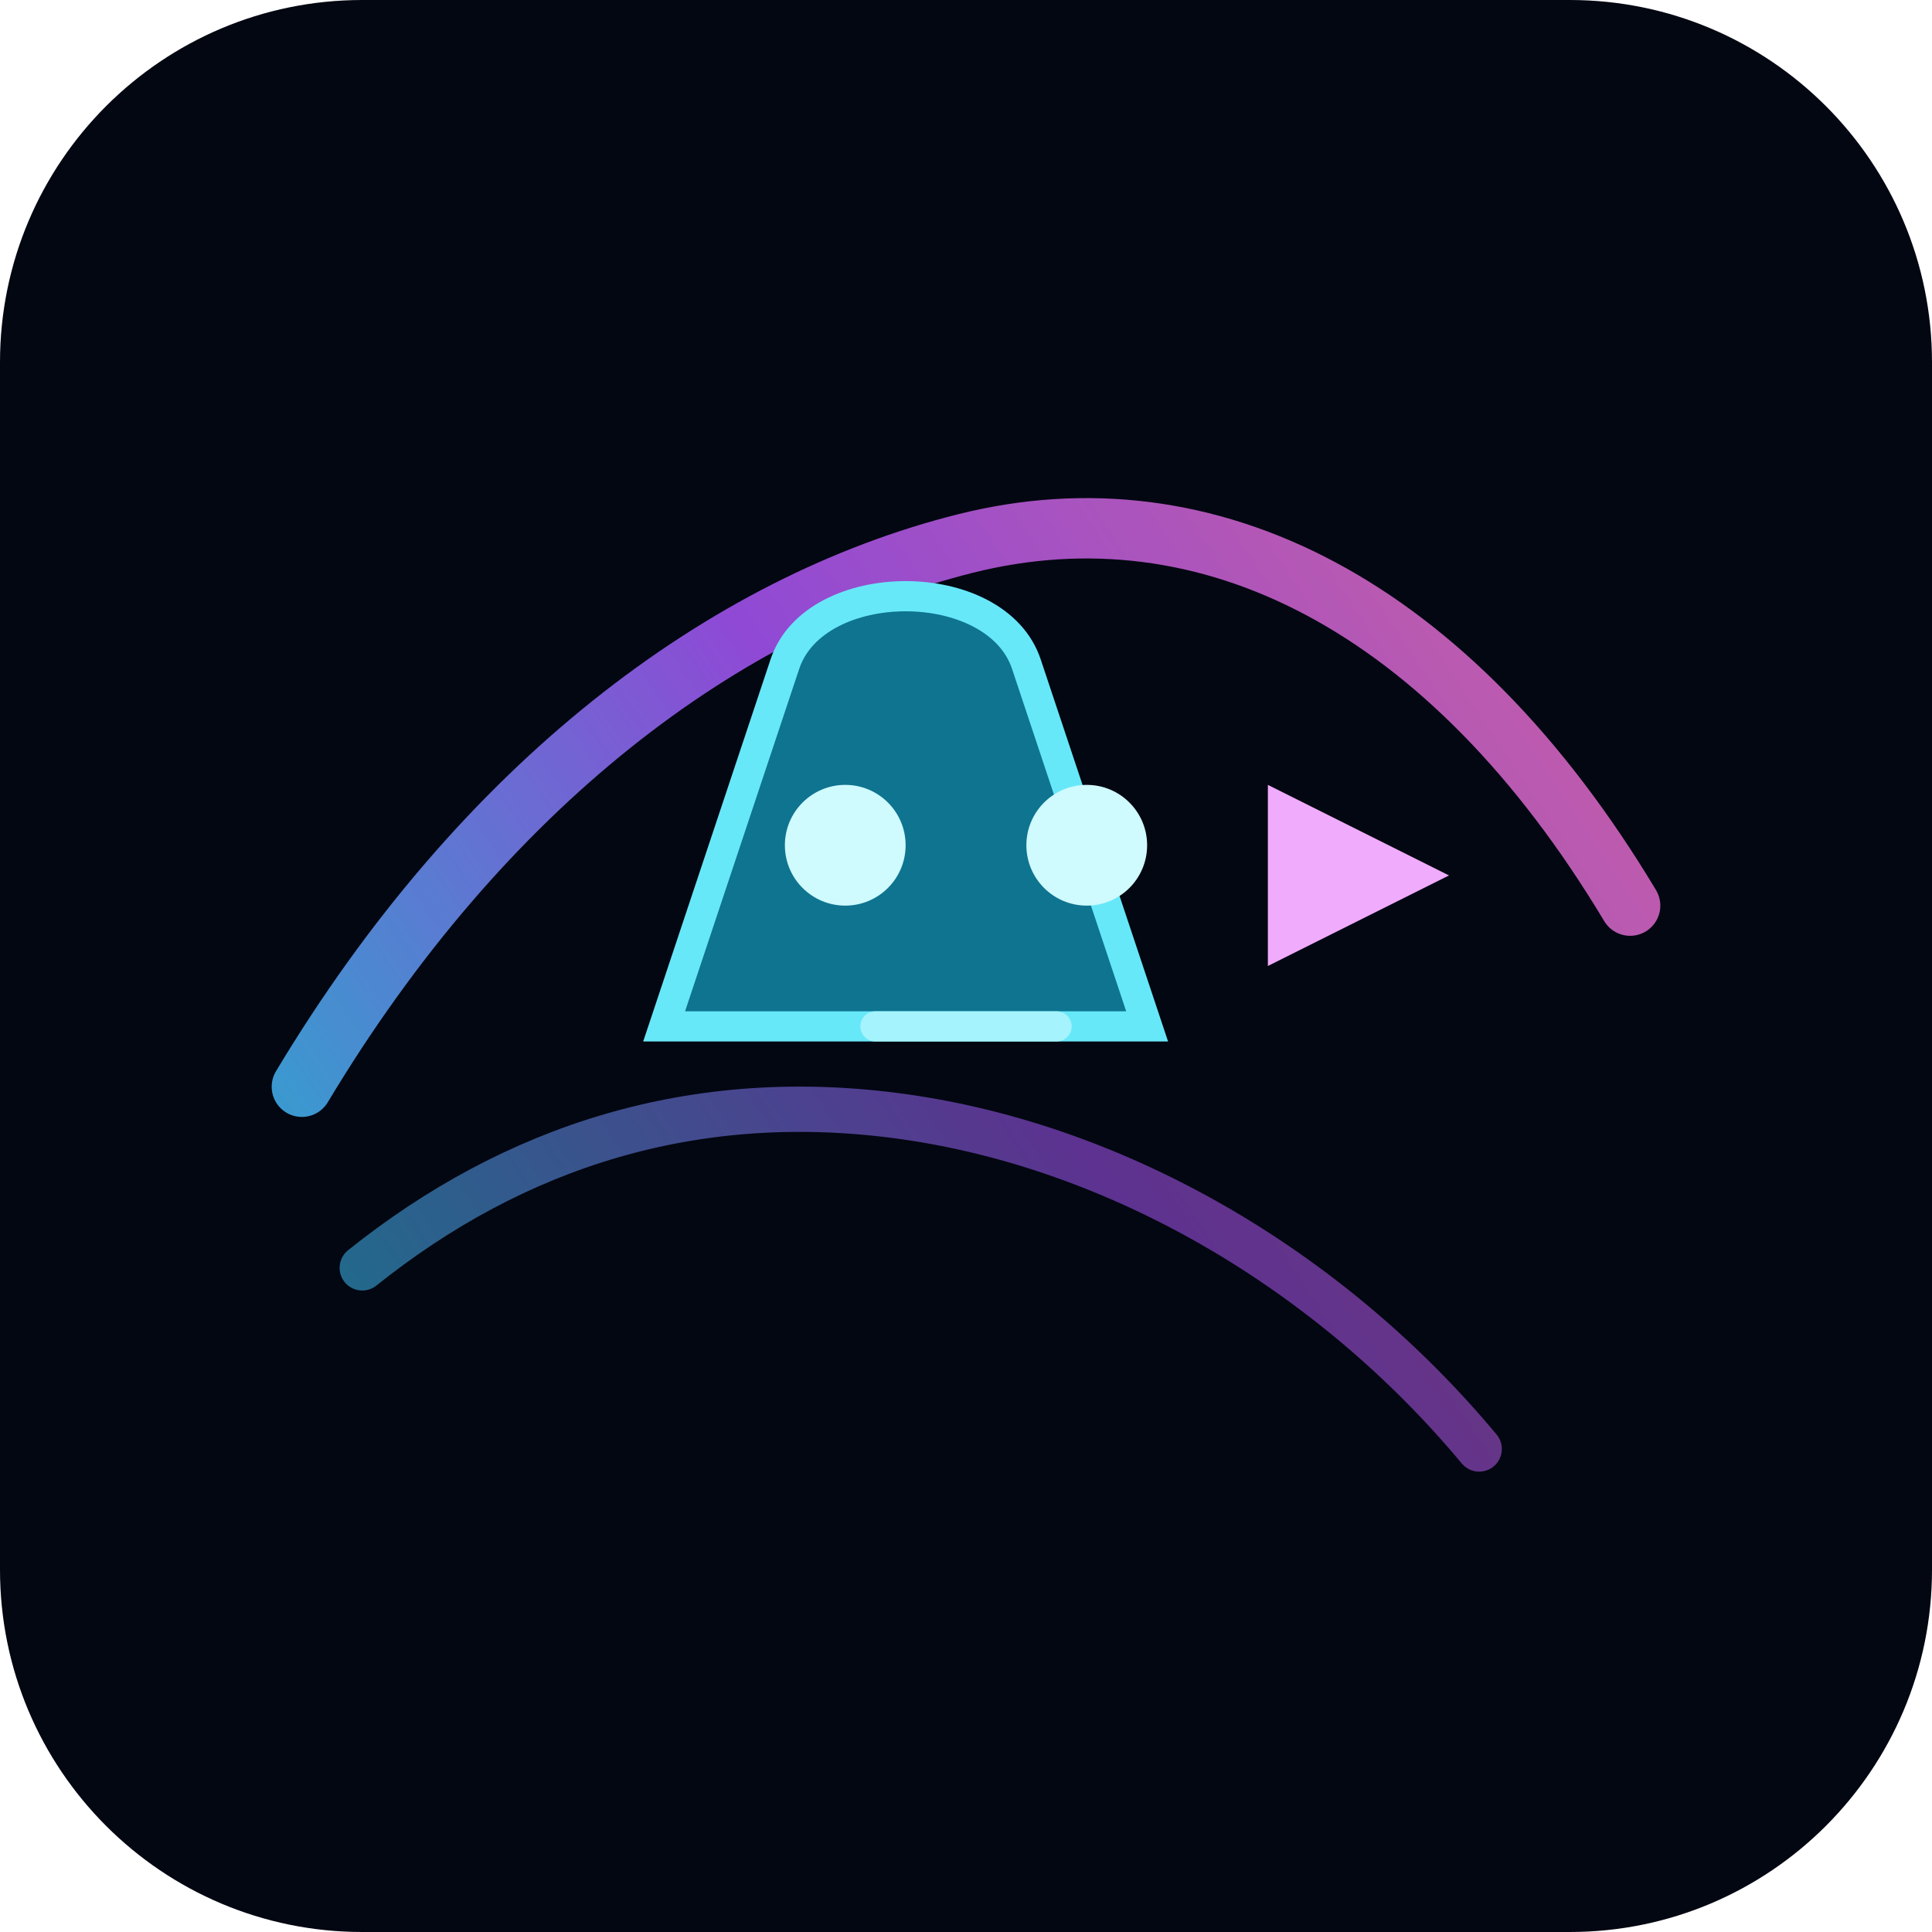
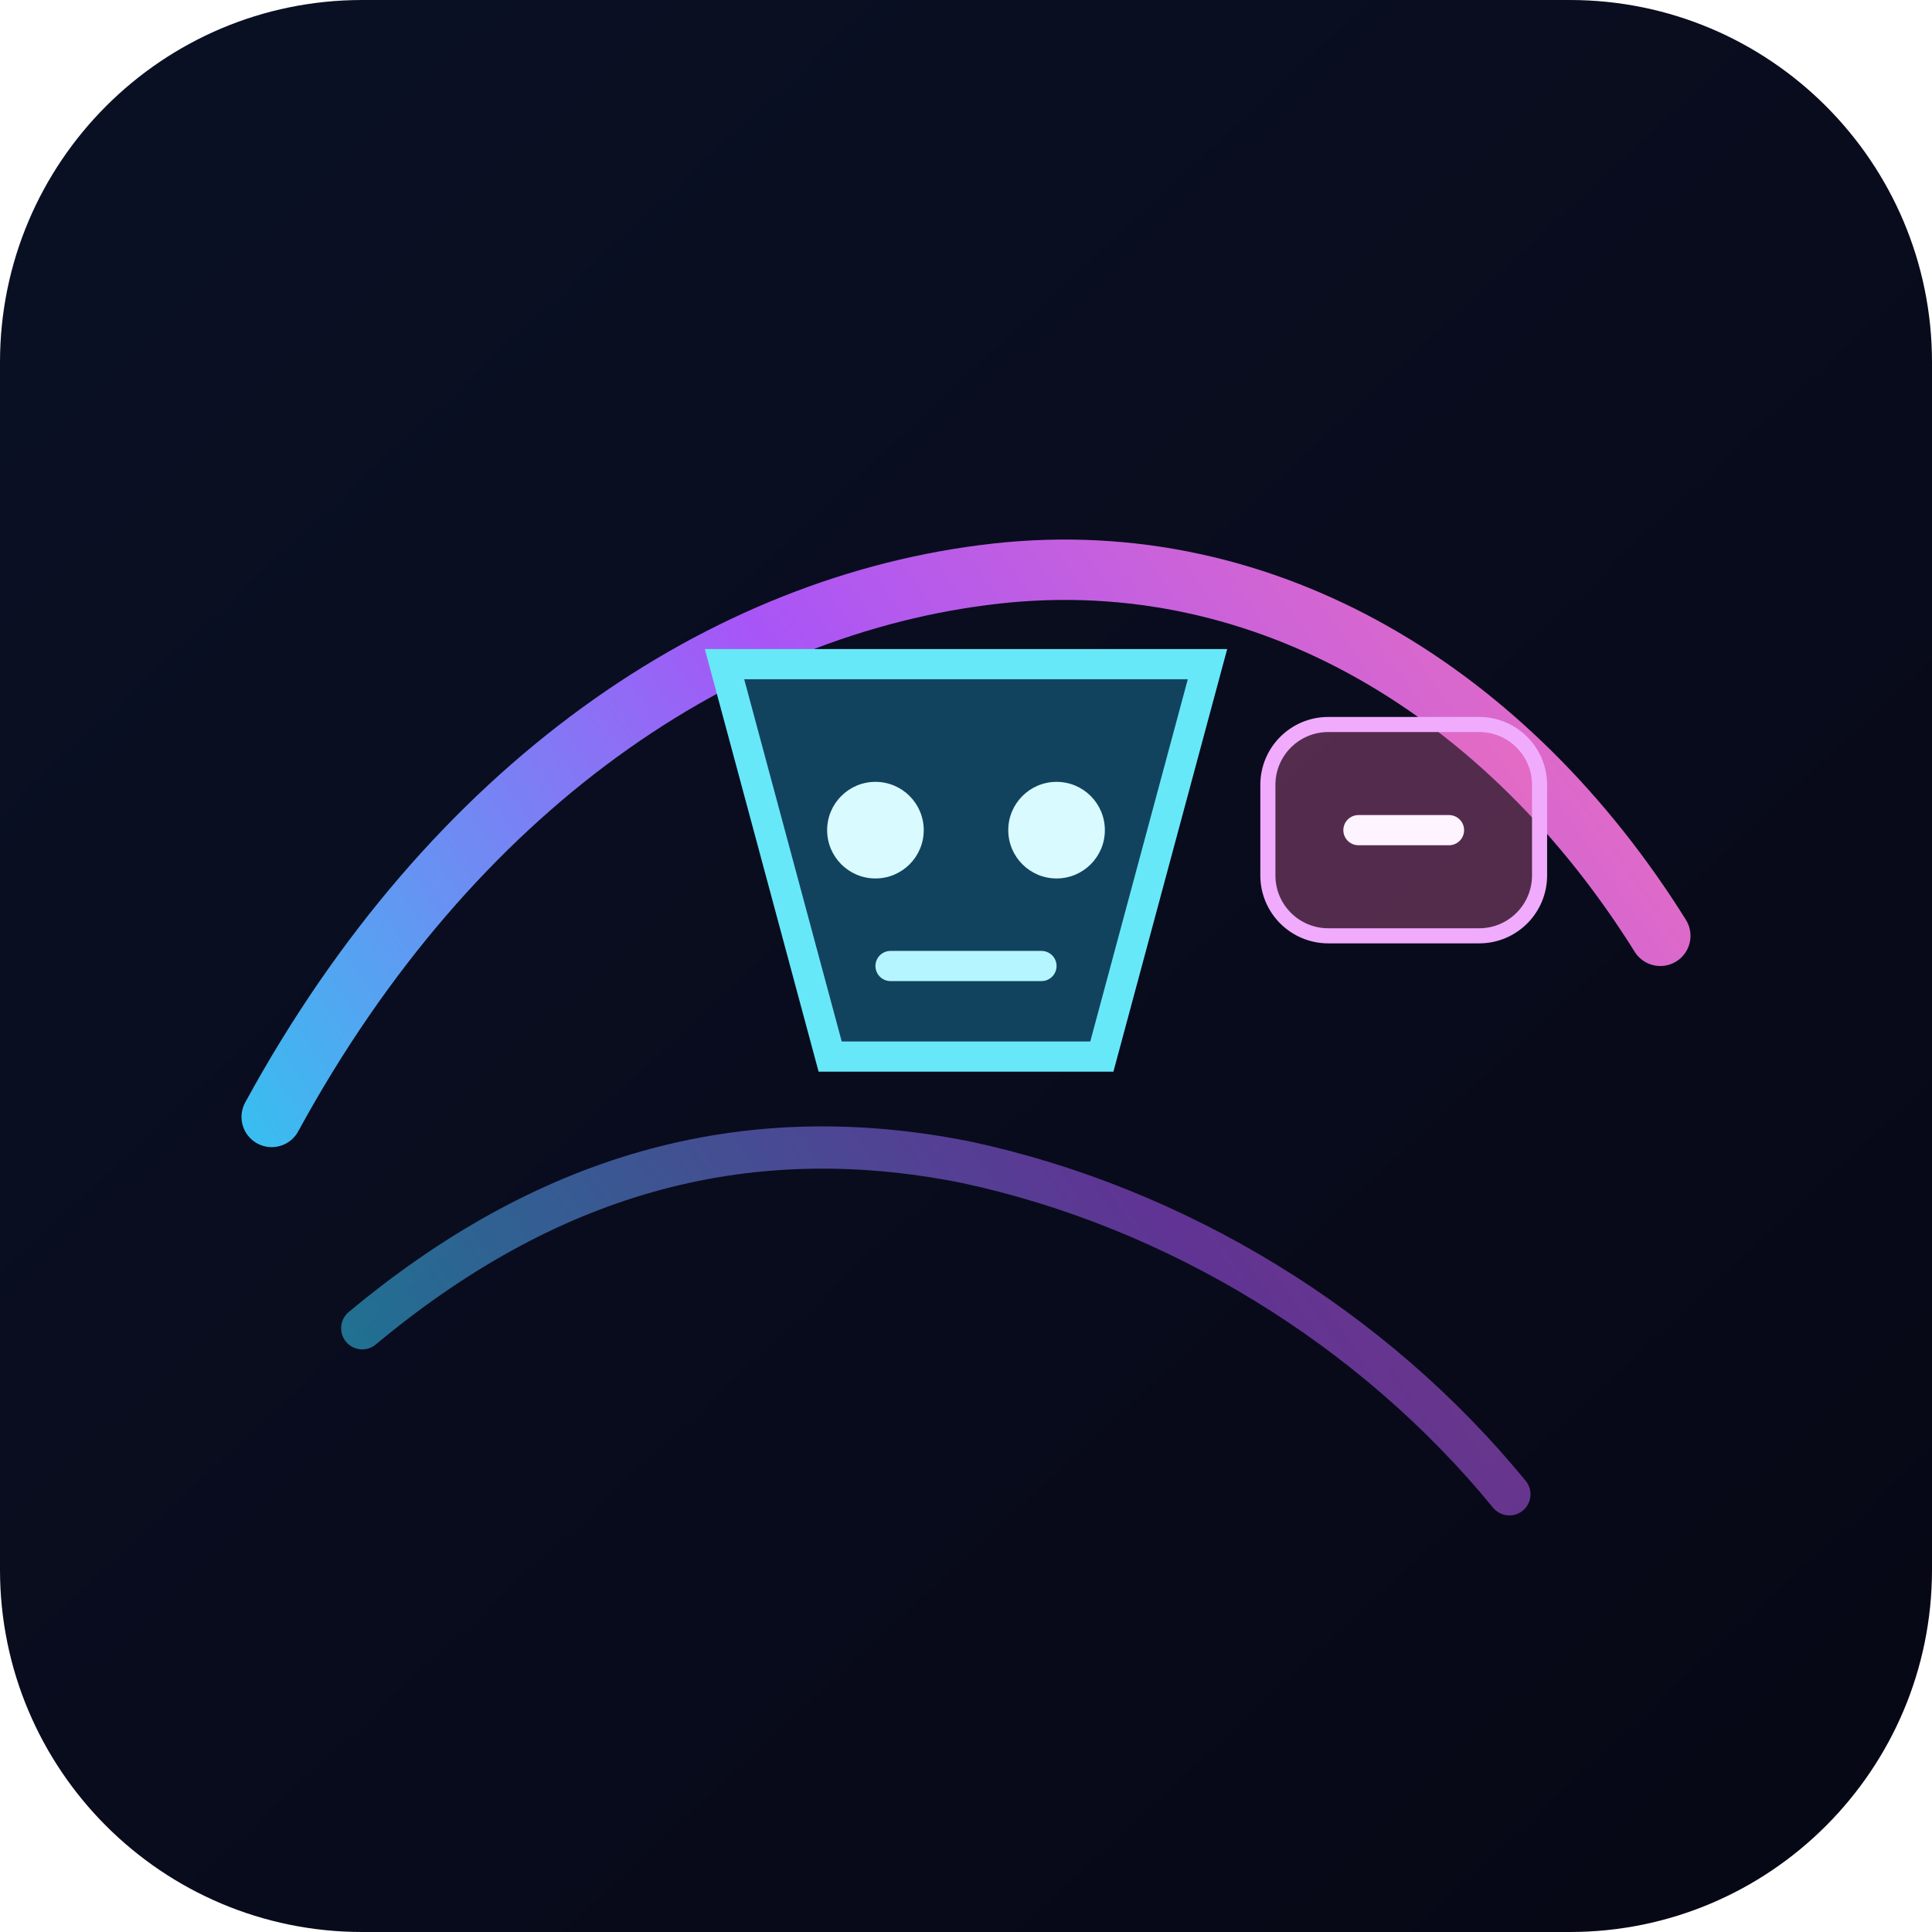
<svg xmlns="http://www.w3.org/2000/svg" viewBox="0 0 128 128" fill="none">
-   <rect width="128" height="128" rx="24" fill="#030712" />
  <defs>
-     <linearGradient id="cs" x1="16" y1="96" x2="112" y2="32" gradientUnits="userSpaceOnUse">
+     <linearGradient id="cs-bg" x1="12" y1="8" x2="116" y2="120" gradientUnits="userSpaceOnUse">
+       <stop stop-color="#0a1024" />
+       <stop offset="1" stop-color="#070816" />
+     </linearGradient>
+     <linearGradient id="cs-line" x1="18" y1="94" x2="110" y2="30" gradientUnits="userSpaceOnUse">
      <stop stop-color="#22d3ee" />
      <stop offset="0.5" stop-color="#a855f7" />
      <stop offset="1" stop-color="#f472b6" />
    </linearGradient>
  </defs>
-   <path d="M20 72c12-20 28-32 44-36s32 4 44 24" stroke="url(#cs)" stroke-width="4" stroke-linecap="round" fill="none" opacity="0.85" />
-   <path d="M24 84c10-8 22-12 36-10s28 10 38 22" stroke="url(#cs)" stroke-width="3" stroke-linecap="round" fill="none" opacity="0.55" />
-   <path d="M52 44l-8 24h32l-8-24c-2-6-14-6-16 0z" fill="#0e7490" stroke="#67e8f9" stroke-width="2" />
-   <circle cx="56" cy="56" r="4" fill="#cffafe" />
-   <circle cx="72" cy="56" r="4" fill="#cffafe" />
-   <path d="M58 68h12" stroke="#a5f3fc" stroke-width="2" stroke-linecap="round" />
-   <polygon points="84,52 96,58 84,64" fill="#f0abfc" />
+   <rect width="128" height="128" rx="24" fill="url(#cs-bg)" />
+   <path d="M18 74c12-22 30-34 48-36 18-2 34 8 44 24" stroke="url(#cs-line)" stroke-width="4" stroke-linecap="round" />
+   <path d="M24 88c12-10 25-14 40-11 14 3 27 11 36 22" stroke="url(#cs-line)" stroke-width="2.8" stroke-linecap="round" opacity="0.55" />
+   <path d="M48 44h32l-7 26H55l-7-26z" fill="#11435f" stroke="#67e8f9" stroke-width="2" />
+   <circle cx="58" cy="55" r="3.2" fill="#d9faff" />
+   <circle cx="70" cy="55" r="3.2" fill="#d9faff" />
+   <path d="M59 64h10" stroke="#b5f5ff" stroke-width="2" stroke-linecap="round" />
+   <rect x="84" y="48" width="18" height="14" rx="4" fill="#f472b6" fill-opacity="0.32" stroke="#f0abfc" />
+   <path d="M90 55h6" stroke="#fdf4ff" stroke-width="2" stroke-linecap="round" />
</svg>
